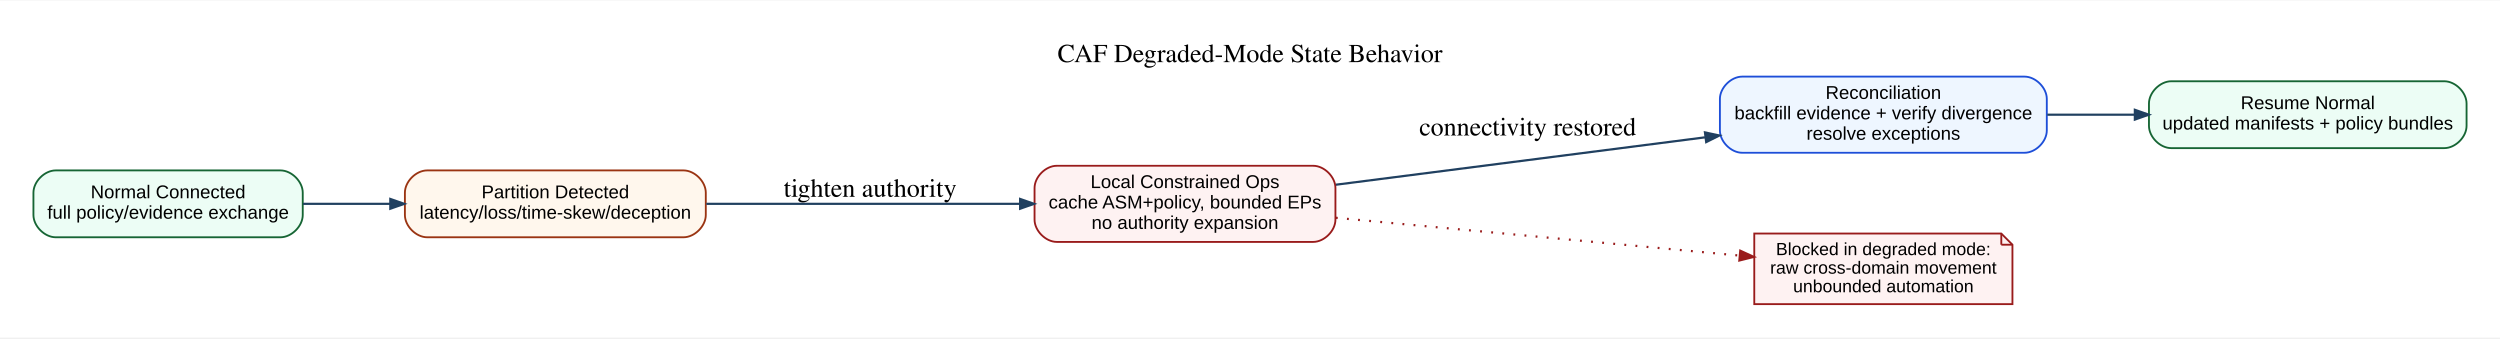
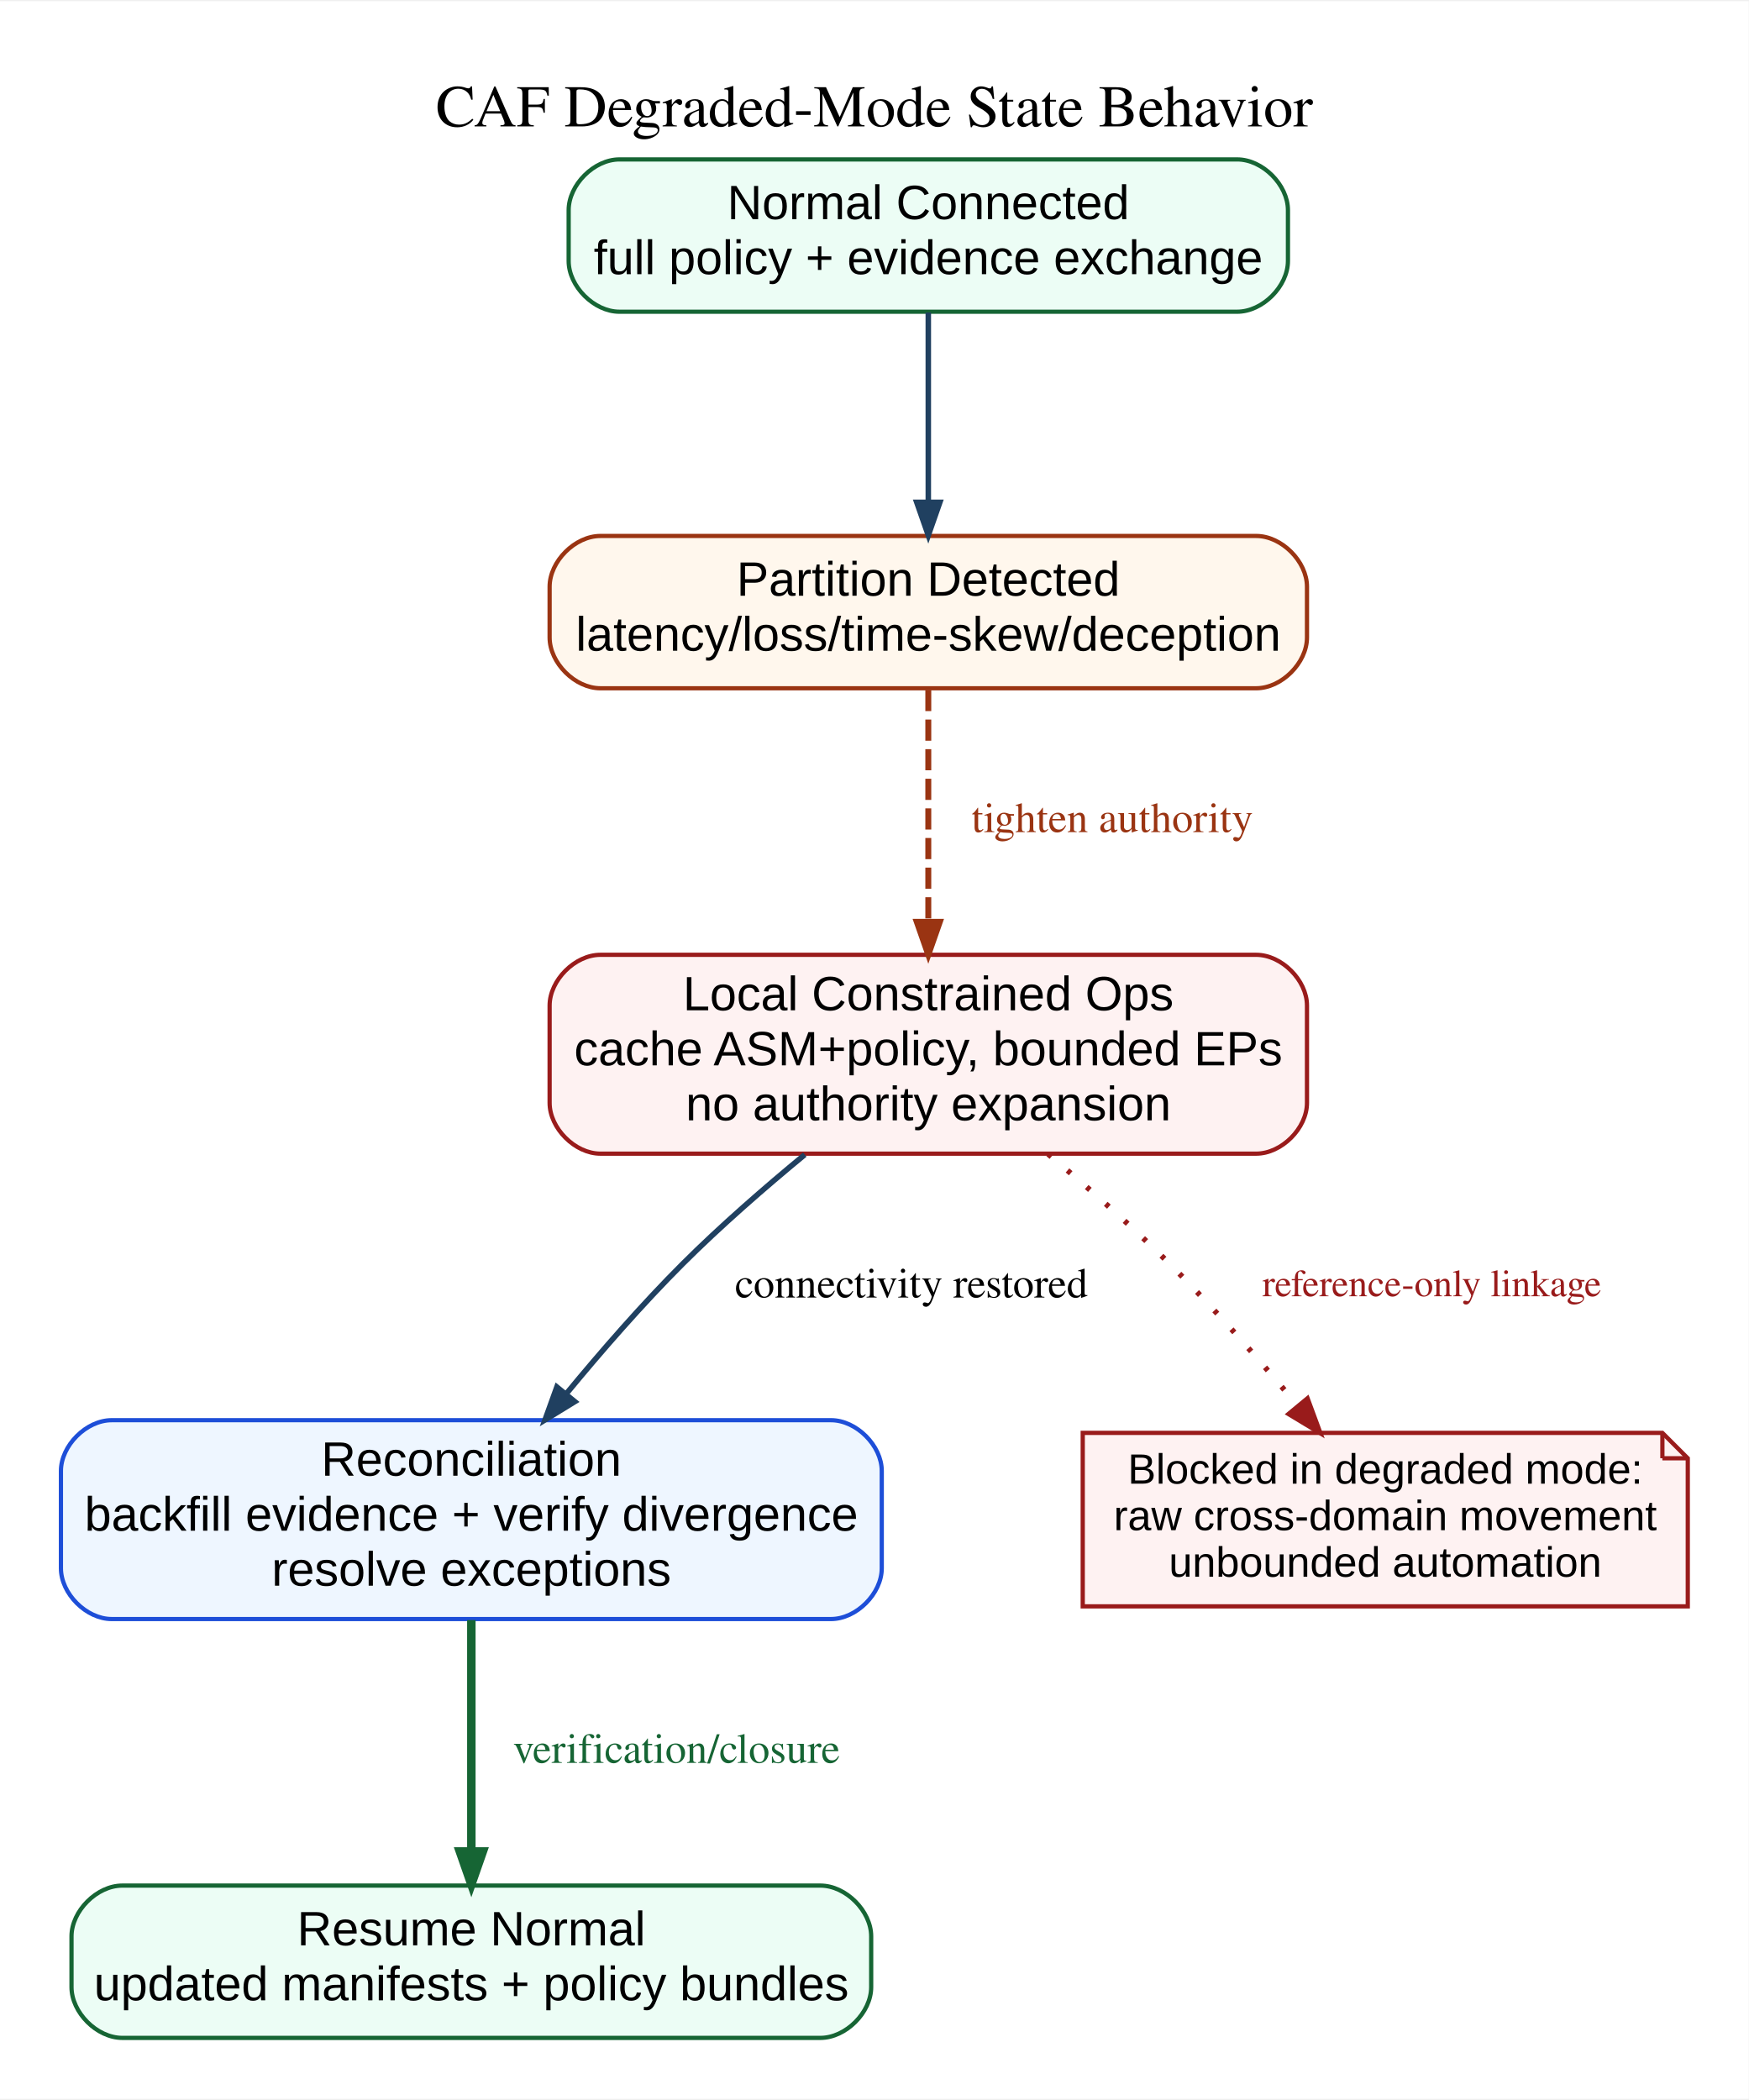
- <svg xmlns="http://www.w3.org/2000/svg" width="1346pt" height="182pt" viewBox="0.00 0.00 1346.00 181.50">
-   <g id="graph0" class="graph" transform="scale(1 1) rotate(0) translate(18 163.5)">
-     <polygon fill="white" stroke="transparent" points="-18,18 -18,-163.5 1328,-163.5 1328,18 -18,18" />
-     <text text-anchor="middle" x="655" y="-130.3" font-family="Times,serif" font-size="14.00">CAF Degraded-Mode State Behavior</text>
+ <svg xmlns="http://www.w3.org/2000/svg" width="413pt" height="496pt" viewBox="0.00 0.00 413.30 495.80">
+   <g id="graph0" class="graph" transform="scale(1 1) rotate(0) translate(14.4 481.4)">
+     <polygon fill="white" stroke="transparent" points="-14.4,14.4 -14.4,-481.4 398.9,-481.4 398.9,14.4 -14.4,14.4" />
+     <text text-anchor="middle" x="192.25" y="-451.8" font-family="Times,serif" font-size="14.00">CAF Degraded-Mode State Behavior</text>
    <g id="node1" class="node">
-       <path fill="#ecfdf5" stroke="#166534" d="M133,-72C133,-72 12,-72 12,-72 6,-72 0,-66 0,-60 0,-60 0,-48 0,-48 0,-42 6,-36 12,-36 12,-36 133,-36 133,-36 139,-36 145,-42 145,-48 145,-48 145,-60 145,-60 145,-66 139,-72 133,-72" />
-       <text text-anchor="middle" x="72.5" y="-57" font-family="Arial" font-size="10.00">Normal Connected</text>
-       <text text-anchor="middle" x="72.5" y="-46" font-family="Arial" font-size="10.00">full policy/evidence exchange</text>
+       <path fill="#ecfdf5" stroke="#166534" d="M278,-444C278,-444 132,-444 132,-444 126,-444 120,-438 120,-432 120,-432 120,-420 120,-420 120,-414 126,-408 132,-408 132,-408 278,-408 278,-408 284,-408 290,-414 290,-420 290,-420 290,-432 290,-432 290,-438 284,-444 278,-444" />
+       <text text-anchor="middle" x="205" y="-429.88" font-family="Arial" font-size="11.40">Normal Connected</text>
+       <text text-anchor="middle" x="205" y="-416.88" font-family="Arial" font-size="11.40">full policy + evidence exchange</text>
    </g>
    <g id="node2" class="node">
-       <path fill="#fff7ed" stroke="#9a3412" d="M350,-72C350,-72 212,-72 212,-72 206,-72 200,-66 200,-60 200,-60 200,-48 200,-48 200,-42 206,-36 212,-36 212,-36 350,-36 350,-36 356,-36 362,-42 362,-48 362,-48 362,-60 362,-60 362,-66 356,-72 350,-72" />
-       <text text-anchor="middle" x="281" y="-57" font-family="Arial" font-size="10.00">Partition Detected</text>
-       <text text-anchor="middle" x="281" y="-46" font-family="Arial" font-size="10.00">latency/loss/time-skew/deception</text>
+       <path fill="#fff7ed" stroke="#9a3412" d="M282.5,-355C282.5,-355 127.5,-355 127.5,-355 121.5,-355 115.5,-349 115.5,-343 115.5,-343 115.5,-331 115.5,-331 115.5,-325 121.5,-319 127.5,-319 127.5,-319 282.5,-319 282.5,-319 288.5,-319 294.5,-325 294.5,-331 294.5,-331 294.5,-343 294.5,-343 294.5,-349 288.5,-355 282.5,-355" />
+       <text text-anchor="middle" x="205" y="-340.88" font-family="Arial" font-size="11.40">Partition Detected</text>
+       <text text-anchor="middle" x="205" y="-327.88" font-family="Arial" font-size="11.40">latency/loss/time-skew/deception</text>
    </g>
    <g id="edge1" class="edge">
-       <path fill="none" stroke="#204060" stroke-width="1.2" d="M145.14,-54C160.26,-54 176.38,-54 192.02,-54" />
-       <polygon fill="#204060" stroke="#204060" stroke-width="1.2" points="192.15,-56.63 199.65,-54 192.15,-51.38 192.15,-56.63" />
+       <path fill="none" stroke="#204060" stroke-width="1.3" d="M205,-407.81C205,-395.06 205,-377.48 205,-363.15" />
+       <polygon fill="#204060" stroke="#204060" stroke-width="1.3" points="207.73,-362.95 205,-355.15 202.27,-362.95 207.73,-362.95" />
    </g>
    <g id="node3" class="node">
-       <path fill="#fef2f2" stroke="#991b1b" d="M689,-74.5C689,-74.5 551,-74.5 551,-74.5 545,-74.5 539,-68.5 539,-62.5 539,-62.5 539,-45.5 539,-45.5 539,-39.5 545,-33.5 551,-33.5 551,-33.5 689,-33.5 689,-33.5 695,-33.5 701,-39.5 701,-45.5 701,-45.5 701,-62.5 701,-62.5 701,-68.5 695,-74.5 689,-74.5" />
-       <text text-anchor="middle" x="620" y="-62.5" font-family="Arial" font-size="10.00">Local Constrained Ops</text>
-       <text text-anchor="middle" x="620" y="-51.5" font-family="Arial" font-size="10.00">cache ASM+policy, bounded EPs</text>
-       <text text-anchor="middle" x="620" y="-40.5" font-family="Arial" font-size="10.00">no authority expansion</text>
+       <path fill="#fef2f2" stroke="#991b1b" d="M282.5,-256C282.5,-256 127.5,-256 127.5,-256 121.5,-256 115.5,-250 115.5,-244 115.5,-244 115.5,-221 115.5,-221 115.5,-215 121.5,-209 127.5,-209 127.5,-209 282.5,-209 282.5,-209 288.5,-209 294.5,-215 294.5,-221 294.5,-221 294.5,-244 294.5,-244 294.5,-250 288.5,-256 282.5,-256" />
+       <text text-anchor="middle" x="205" y="-242.88" font-family="Arial" font-size="11.40">Local Constrained Ops</text>
+       <text text-anchor="middle" x="205" y="-229.88" font-family="Arial" font-size="11.40">cache ASM+policy, bounded EPs</text>
+       <text text-anchor="middle" x="205" y="-216.88" font-family="Arial" font-size="11.40">no authority expansion</text>
    </g>
    <g id="edge2" class="edge">
-       <path fill="none" stroke="#204060" stroke-width="1.2" d="M362.29,-54C413.13,-54 478.9,-54 531.13,-54" />
-       <polygon fill="#204060" stroke="#204060" stroke-width="1.2" points="531.24,-56.63 538.74,-54 531.24,-51.38 531.24,-56.63" />
-       <text text-anchor="middle" x="450.5" y="-57.8" font-family="Times,serif" font-size="14.00">tighten authority</text>
+       <path fill="none" stroke="#9a3412" stroke-width="1.4" stroke-dasharray="5,2" d="M205,-318.61C205,-303.65 205,-281.73 205,-263.88" />
+       <polygon fill="#9a3412" stroke="#9a3412" stroke-width="1.4" points="207.73,-263.8 205,-256 202.27,-263.8 207.73,-263.8" />
+       <text text-anchor="middle" x="248.5" y="-285" font-family="Times,serif" font-size="10.00" fill="#9a3412">tighten authority</text>
    </g>
    <g id="node4" class="node">
-       <path fill="#eef6ff" stroke="#1d4ed8" d="M1072,-122.5C1072,-122.5 920,-122.5 920,-122.5 914,-122.5 908,-116.5 908,-110.5 908,-110.5 908,-93.5 908,-93.5 908,-87.5 914,-81.5 920,-81.5 920,-81.5 1072,-81.5 1072,-81.5 1078,-81.5 1084,-87.5 1084,-93.5 1084,-93.5 1084,-110.5 1084,-110.5 1084,-116.5 1078,-122.5 1072,-122.5" />
-       <text text-anchor="middle" x="996" y="-110.5" font-family="Arial" font-size="10.00">Reconciliation</text>
-       <text text-anchor="middle" x="996" y="-99.5" font-family="Arial" font-size="10.00">backfill evidence + verify divergence</text>
-       <text text-anchor="middle" x="996" y="-88.5" font-family="Arial" font-size="10.00">resolve exceptions</text>
+       <path fill="#eef6ff" stroke="#1d4ed8" d="M182,-146C182,-146 12,-146 12,-146 6,-146 0,-140 0,-134 0,-134 0,-111 0,-111 0,-105 6,-99 12,-99 12,-99 182,-99 182,-99 188,-99 194,-105 194,-111 194,-111 194,-134 194,-134 194,-140 188,-146 182,-146" />
+       <text text-anchor="middle" x="97" y="-132.88" font-family="Arial" font-size="11.40">Reconciliation</text>
+       <text text-anchor="middle" x="97" y="-119.88" font-family="Arial" font-size="11.40">backfill evidence + verify divergence</text>
+       <text text-anchor="middle" x="97" y="-106.88" font-family="Arial" font-size="11.40">resolve exceptions</text>
    </g>
    <g id="edge3" class="edge">
-       <path fill="none" stroke="#204060" stroke-width="1.2" d="M701.23,-64.3C759.48,-71.77 838.52,-81.92 899.94,-89.8" />
-       <polygon fill="#204060" stroke="#204060" stroke-width="1.2" points="899.95,-92.45 907.72,-90.8 900.62,-87.24 899.95,-92.45" />
-       <text text-anchor="middle" x="804.5" y="-90.8" font-family="Times,serif" font-size="14.00">connectivity restored</text>
+       <path fill="none" stroke="#204060" stroke-width="1.3" d="M175.81,-208.77C166.31,-200.94 155.92,-191.9 147,-183 137.43,-173.45 127.69,-162.26 119.38,-152.18" />
+       <polygon fill="#204060" stroke="#204060" stroke-width="1.3" points="121.45,-150.39 114.41,-146.07 117.21,-153.84 121.45,-150.39" />
+       <text text-anchor="middle" x="201" y="-175" font-family="Times,serif" font-size="10.00">connectivity restored</text>
    </g>
    <g id="node6" class="node">
-       <polygon fill="#fef2f2" stroke="#991b1b" points="1059.5,-38 926.5,-38 926.5,0 1065.5,0 1065.5,-32 1059.5,-38" />
-       <polyline fill="none" stroke="#991b1b" points="1059.5,-38 1059.5,-32 " />
-       <polyline fill="none" stroke="#991b1b" points="1065.5,-32 1059.5,-32 " />
-       <text text-anchor="middle" x="996" y="-26.4" font-family="Arial" font-size="9.50">Blocked in degraded mode:</text>
-       <text text-anchor="middle" x="996" y="-16.4" font-family="Arial" font-size="9.50">raw cross-domain movement</text>
-       <text text-anchor="middle" x="996" y="-6.4" font-family="Arial" font-size="9.50">unbounded automation</text>
+       <polygon fill="#fef2f2" stroke="#991b1b" points="378.5,-143 241.5,-143 241.5,-102 384.5,-102 384.5,-137 378.5,-143" />
+       <polyline fill="none" stroke="#991b1b" points="378.5,-143 378.5,-137 " />
+       <polyline fill="none" stroke="#991b1b" points="384.5,-137 378.5,-137 " />
+       <text text-anchor="middle" x="313" y="-131" font-family="Arial" font-size="10.00">Blocked in degraded mode:</text>
+       <text text-anchor="middle" x="313" y="-120" font-family="Arial" font-size="10.00">raw cross-domain movement</text>
+       <text text-anchor="middle" x="313" y="-109" font-family="Arial" font-size="10.00">unbounded automation</text>
    </g>
    <g id="edge5" class="edge">
-       <path fill="none" stroke="#991b1b" stroke-width="1.2" stroke-dasharray="1,5" d="M701.23,-46.49C765.58,-40.47 855.3,-32.07 918.61,-26.15" />
-       <polygon fill="#991b1b" stroke="#991b1b" stroke-width="1.2" points="918.98,-28.75 926.2,-25.44 918.49,-23.52 918.98,-28.75" />
+       <path fill="none" stroke="#991b1b" stroke-width="1.3" stroke-dasharray="1,5" d="M233.32,-208.91C242.73,-201.01 253.07,-191.9 262,-183 272.55,-172.48 283.41,-160.08 292.38,-149.32" />
+       <polygon fill="#991b1b" stroke="#991b1b" stroke-width="1.3" points="294.57,-150.96 297.43,-143.21 290.36,-147.48 294.57,-150.96" />
+       <text text-anchor="middle" x="324" y="-175.3" font-family="Times,serif" font-size="9.00" fill="#991b1b">reference-only linkage</text>
    </g>
    <g id="node5" class="node">
-       <path fill="#ecfdf5" stroke="#166534" d="M1298,-120C1298,-120 1151,-120 1151,-120 1145,-120 1139,-114 1139,-108 1139,-108 1139,-96 1139,-96 1139,-90 1145,-84 1151,-84 1151,-84 1298,-84 1298,-84 1304,-84 1310,-90 1310,-96 1310,-96 1310,-108 1310,-108 1310,-114 1304,-120 1298,-120" />
-       <text text-anchor="middle" x="1224.5" y="-105" font-family="Arial" font-size="10.00">Resume Normal</text>
-       <text text-anchor="middle" x="1224.5" y="-94" font-family="Arial" font-size="10.00">updated manifests + policy bundles</text>
+       <path fill="#ecfdf5" stroke="#166534" d="M179.5,-36C179.5,-36 14.5,-36 14.5,-36 8.5,-36 2.5,-30 2.5,-24 2.5,-24 2.5,-12 2.5,-12 2.5,-6 8.5,0 14.5,0 14.5,0 179.5,0 179.5,0 185.5,0 191.5,-6 191.5,-12 191.5,-12 191.5,-24 191.5,-24 191.5,-30 185.5,-36 179.5,-36" />
+       <text text-anchor="middle" x="97" y="-21.88" font-family="Arial" font-size="11.40">Resume Normal</text>
+       <text text-anchor="middle" x="97" y="-8.88" font-family="Arial" font-size="11.40">updated manifests + policy bundles</text>
    </g>
    <g id="edge4" class="edge">
-       <path fill="none" stroke="#204060" stroke-width="1.2" d="M1084.25,-102C1099.67,-102 1115.77,-102 1131.32,-102" />
-       <polygon fill="#204060" stroke="#204060" stroke-width="1.2" points="1131.41,-104.63 1138.91,-102 1131.41,-99.38 1131.41,-104.63" />
+       <path fill="none" stroke="#166534" stroke-width="2" d="M97,-98.75C97,-82.68 97,-61.13 97,-44.48" />
+       <polygon fill="#166534" stroke="#166534" stroke-width="2" points="99.73,-44.07 97,-36.27 94.27,-44.07 99.73,-44.07" />
+       <text text-anchor="middle" x="145.5" y="-65" font-family="Times,serif" font-size="10.00" fill="#166534">verification/closure</text>
    </g>
  </g>
</svg>
